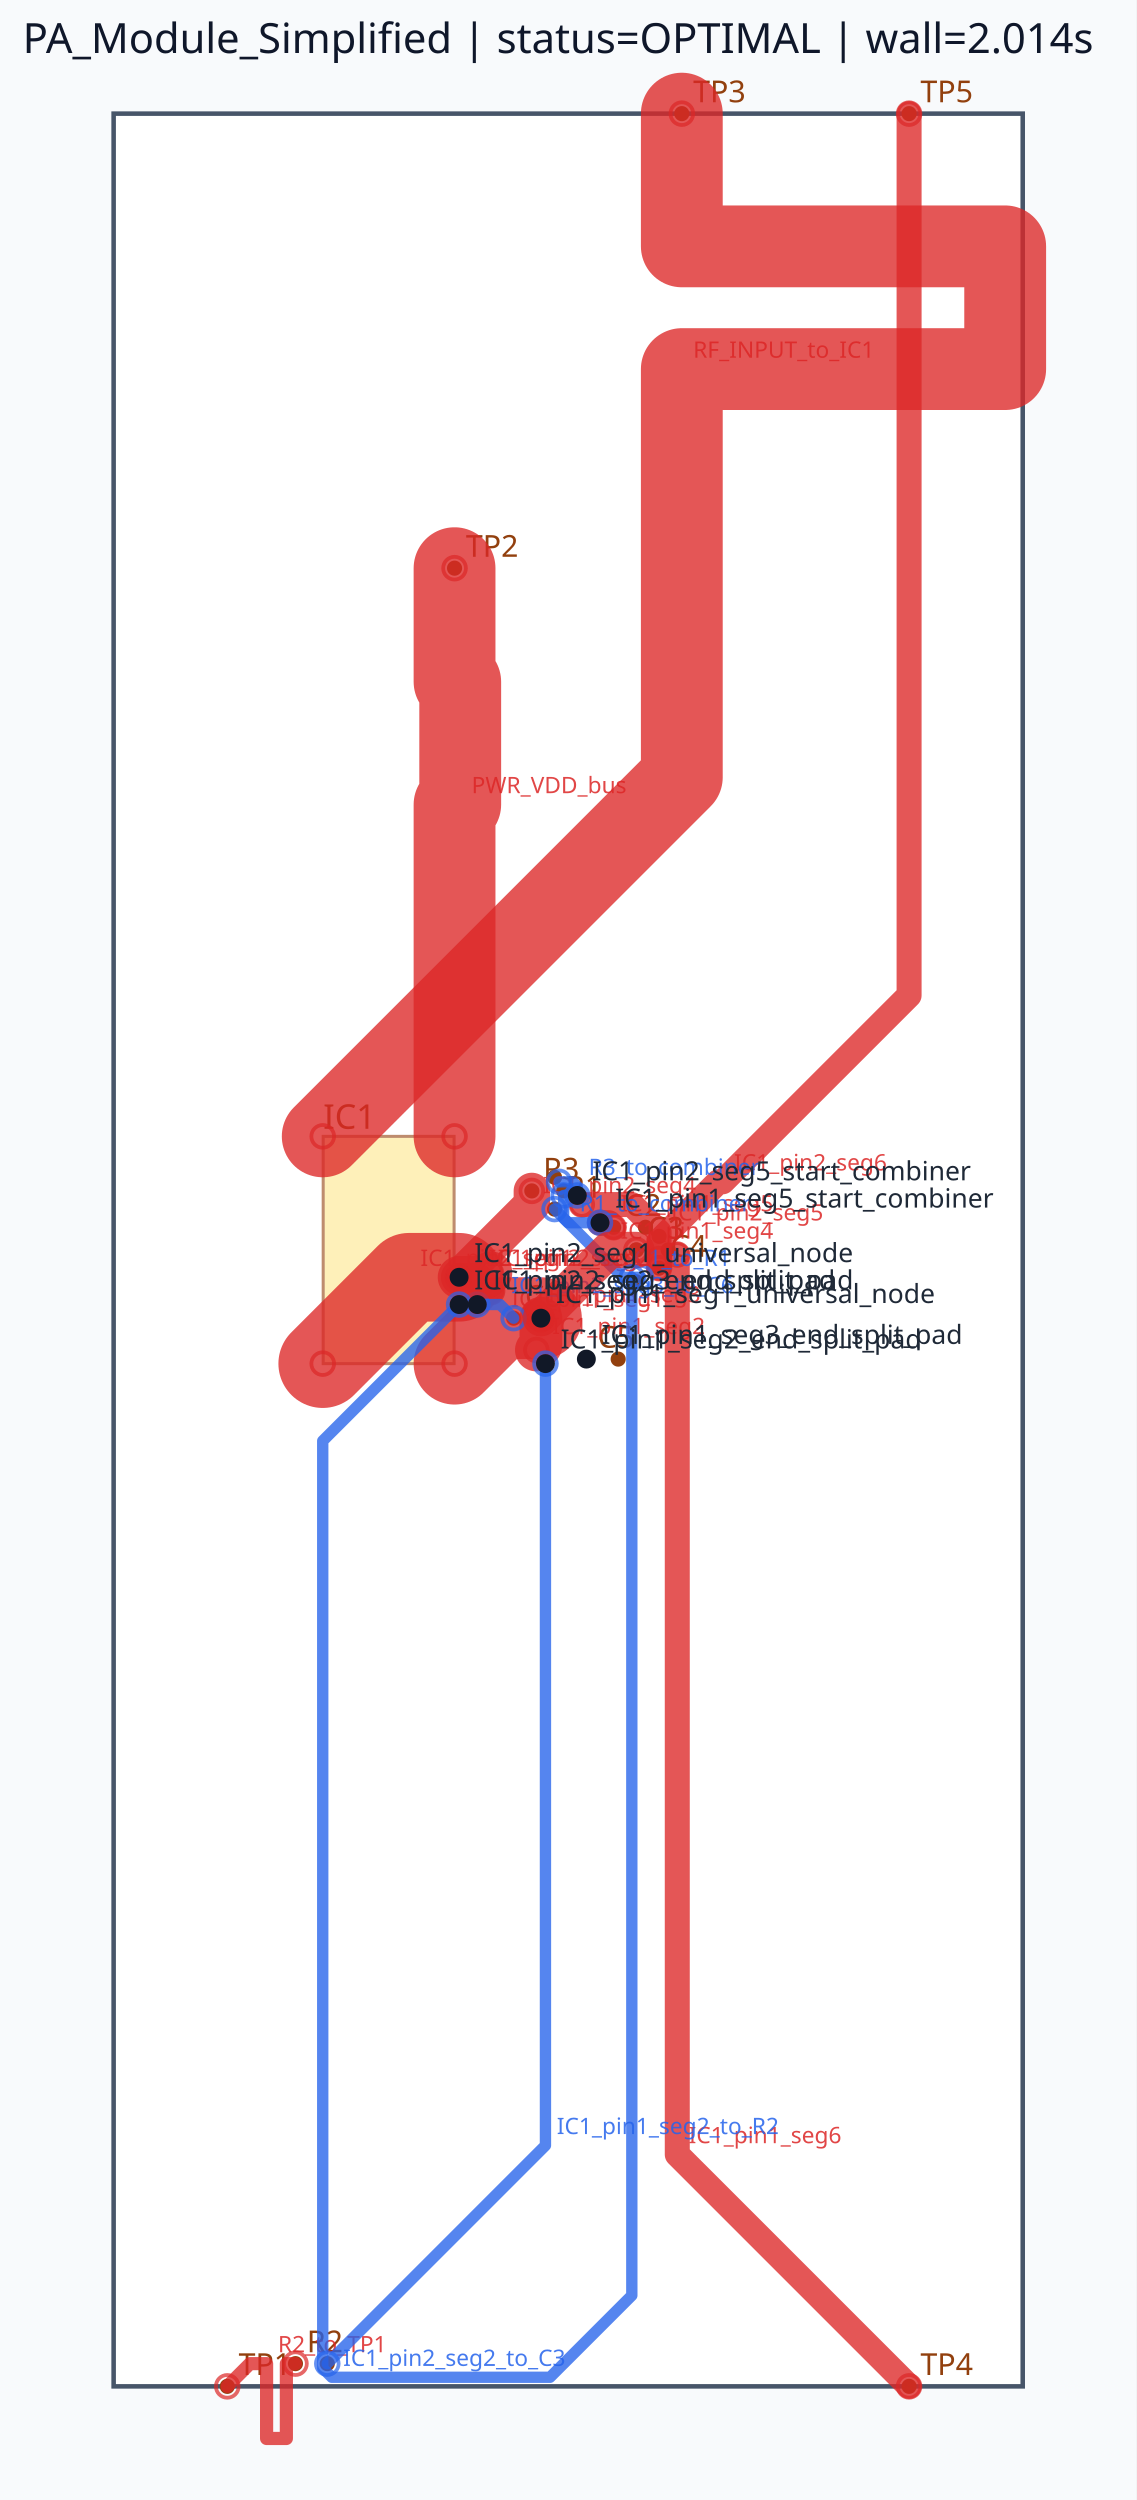
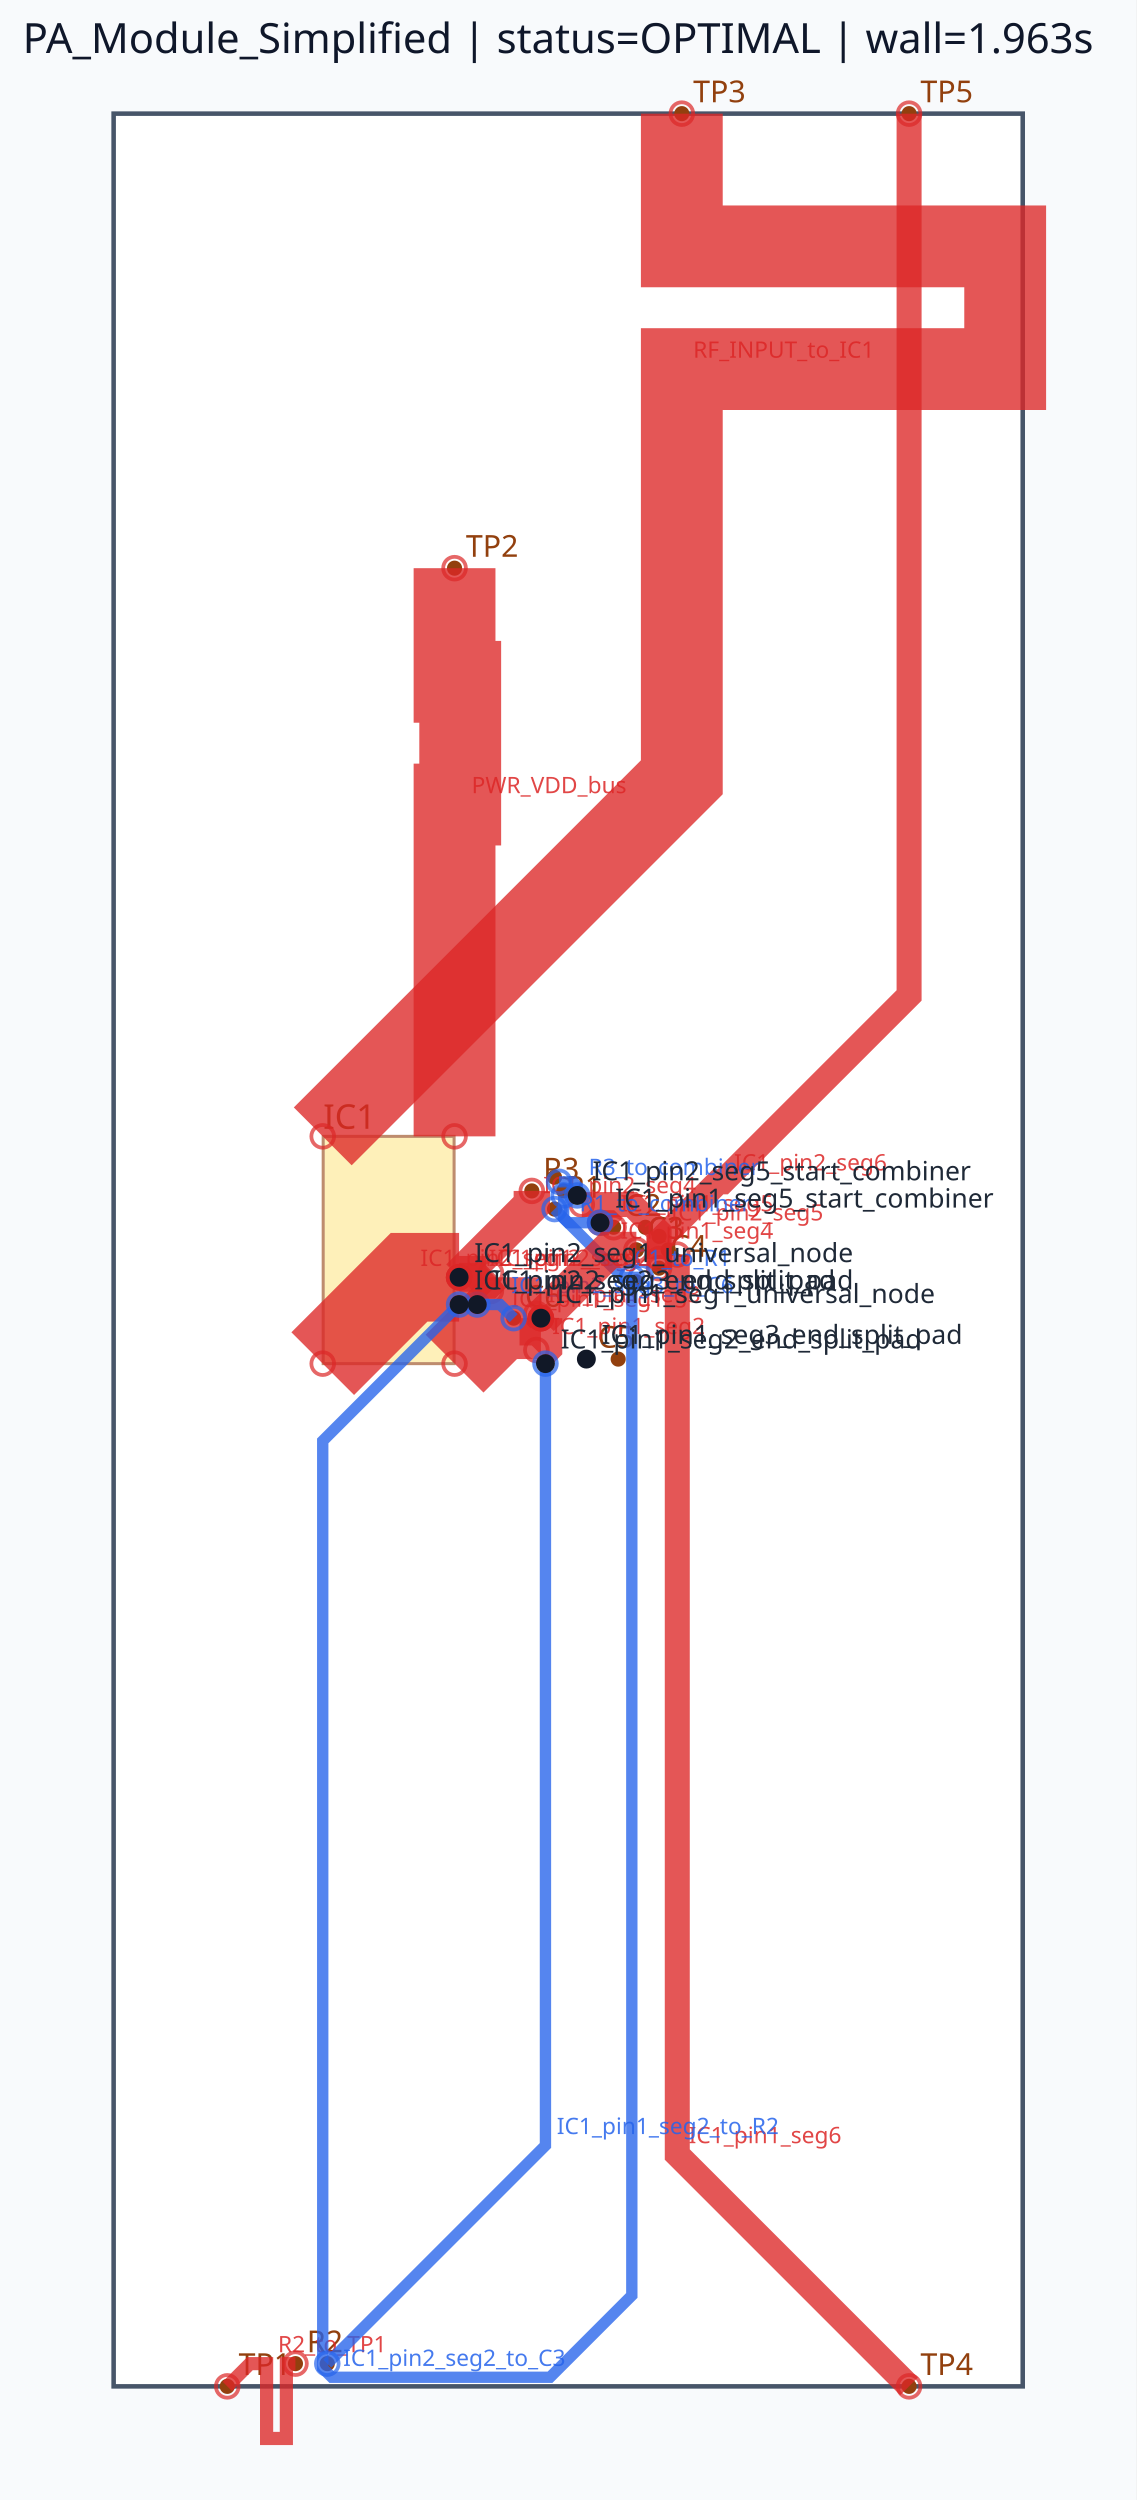
<svg xmlns="http://www.w3.org/2000/svg" viewBox="0 0 300.0 660.0" width="300.0" height="660.0">
  <rect x="0" y="0" width="100%" height="100%" fill="#f8fafc" />
  <rect x="30.00" y="30.00" width="240.00" height="600.00" fill="#ffffff" stroke="#475569" stroke-width="1.2" />
  <rect x="85.32" y="300.00" width="34.56" height="60.00" fill="#fde68a" stroke="#92400e" stroke-width="0.8" opacity="0.6" />
  <text x="85.32" y="298.00" font-family="sans-serif" font-size="9" fill="#92400e">IC1</text>
  <circle cx="60.00" cy="630.00" r="2" fill="#92400e" />
  <text x="63.00" y="627.00" font-family="sans-serif" font-size="8" fill="#92400e">TP1</text>
  <circle cx="120.00" cy="150.00" r="2" fill="#92400e" />
  <text x="123.00" y="147.00" font-family="sans-serif" font-size="8" fill="#92400e">TP2</text>
  <circle cx="180.00" cy="30.00" r="2" fill="#92400e" />
  <text x="183.00" y="27.00" font-family="sans-serif" font-size="8" fill="#92400e">TP3</text>
  <circle cx="240.00" cy="630.00" r="2" fill="#92400e" />
  <text x="243.00" y="627.00" font-family="sans-serif" font-size="8" fill="#92400e">TP4</text>
  <circle cx="240.00" cy="30.00" r="2" fill="#92400e" />
  <text x="243.00" y="27.00" font-family="sans-serif" font-size="8" fill="#92400e">TP5</text>
  <circle cx="168.00" cy="330.00" r="2" fill="#92400e" />
  <circle cx="168.00" cy="338.40" r="2" fill="#92400e" />
  <text x="171.00" y="327.00" font-family="sans-serif" font-size="8" fill="#92400e">C1</text>
  <circle cx="146.40" cy="319.20" r="2" fill="#92400e" />
  <circle cx="146.40" cy="310.80" r="2" fill="#92400e" />
  <text x="149.40" y="316.20" font-family="sans-serif" font-size="8" fill="#92400e">R1</text>
  <circle cx="162.00" cy="324.00" r="2" fill="#92400e" />
  <circle cx="170.40" cy="324.00" r="2" fill="#92400e" />
  <text x="165.00" y="321.00" font-family="sans-serif" font-size="8" fill="#92400e">C2</text>
  <circle cx="78.00" cy="624.00" r="2" fill="#92400e" />
  <circle cx="86.40" cy="624.00" r="2" fill="#92400e" />
  <text x="81.00" y="621.00" font-family="sans-serif" font-size="8" fill="#92400e">R2</text>
  <circle cx="168.00" cy="330.00" r="2" fill="#92400e" />
  <circle cx="176.40" cy="330.00" r="2" fill="#92400e" />
  <text x="171.00" y="327.00" font-family="sans-serif" font-size="8" fill="#92400e">C3</text>
  <circle cx="140.40" cy="314.40" r="2" fill="#92400e" />
  <circle cx="148.80" cy="314.40" r="2" fill="#92400e" />
  <text x="143.40" y="311.40" font-family="sans-serif" font-size="8" fill="#92400e">R3</text>
  <circle cx="174.00" cy="334.80" r="2" fill="#92400e" />
  <circle cx="174.00" cy="326.40" r="2" fill="#92400e" />
  <text x="177.00" y="331.80" font-family="sans-serif" font-size="8" fill="#92400e">C4</text>
  <circle cx="154.80" cy="358.80" r="2" fill="#92400e" />
  <circle cx="163.20" cy="358.80" r="2" fill="#92400e" />
  <text x="157.80" y="355.80" font-family="sans-serif" font-size="8" fill="#92400e">C5</text>
  <circle cx="144.00" cy="348.00" r="2" fill="#92400e" />
  <circle cx="135.60" cy="348.00" r="2" fill="#92400e" />
  <text x="138.60" y="345.00" font-family="sans-serif" font-size="8" fill="#92400e">C6</text>
-   <polyline points="85.20,360.00 108.00,337.20 121.20,337.20" fill="none" stroke="#dc2626" stroke-width="23.40" stroke-linecap="round" stroke-linejoin="round" opacity="0.78" />
+   <polyline points="85.20,360.00 108.00,337.20 121.20,337.20" fill="none" stroke="#dc2626" stroke-width="23.40" stroke-linecap="butt" stroke-linejoin="miter" opacity="0.78" />
  <circle cx="85.20" cy="360.00" r="3" fill="none" stroke="#dc2626" stroke-width="1.0" opacity="0.7" />
  <circle cx="121.20" cy="337.20" r="3" fill="none" stroke="#dc2626" stroke-width="1.0" opacity="0.7" />
  <text x="111.00" y="334.20" font-family="sans-serif" font-size="6" fill="#dc2626" opacity="0.85">IC1_pin2_seg1</text>
-   <polyline points="120.00,360.00 132.00,348.00 142.80,348.00" fill="none" stroke="#dc2626" stroke-width="21.60" stroke-linecap="round" stroke-linejoin="round" opacity="0.78" />
+   <polyline points="120.00,360.00 132.00,348.00 142.80,348.00" fill="none" stroke="#dc2626" stroke-width="21.60" stroke-linecap="butt" stroke-linejoin="miter" opacity="0.78" />
  <circle cx="120.00" cy="360.00" r="3" fill="none" stroke="#dc2626" stroke-width="1.0" opacity="0.7" />
  <circle cx="142.80" cy="348.00" r="3" fill="none" stroke="#dc2626" stroke-width="1.0" opacity="0.7" />
  <text x="135.00" y="345.00" font-family="sans-serif" font-size="6" fill="#dc2626" opacity="0.85">IC1_pin1_seg1</text>
-   <polyline points="121.20,337.20 140.40,318.00 140.40,314.40" fill="none" stroke="#dc2626" stroke-width="9.60" stroke-linecap="round" stroke-linejoin="round" opacity="0.78" />
+   <polyline points="121.20,337.20 140.40,318.00 140.40,314.40" fill="none" stroke="#dc2626" stroke-width="9.60" stroke-linecap="butt" stroke-linejoin="miter" opacity="0.78" />
  <circle cx="121.20" cy="337.20" r="3" fill="none" stroke="#dc2626" stroke-width="1.0" opacity="0.7" />
  <circle cx="140.40" cy="314.40" r="3" fill="none" stroke="#dc2626" stroke-width="1.0" opacity="0.7" />
  <text x="143.40" y="315.00" font-family="sans-serif" font-size="6" fill="#dc2626" opacity="0.85">IC1_pin2_seg4</text>
-   <polyline points="142.80,348.00 142.80,355.20 141.60,356.40" fill="none" stroke="#dc2626" stroke-width="11.28" stroke-linecap="round" stroke-linejoin="round" opacity="0.78" />
+   <polyline points="142.80,348.00 142.80,355.20 141.60,356.40" fill="none" stroke="#dc2626" stroke-width="11.28" stroke-linecap="butt" stroke-linejoin="miter" opacity="0.78" />
  <circle cx="142.80" cy="348.00" r="3" fill="none" stroke="#dc2626" stroke-width="1.0" opacity="0.7" />
  <circle cx="141.60" cy="356.40" r="3" fill="none" stroke="#dc2626" stroke-width="1.0" opacity="0.7" />
  <text x="145.80" y="352.20" font-family="sans-serif" font-size="6" fill="#dc2626" opacity="0.85">IC1_pin1_seg2</text>
-   <polyline points="158.40,322.80 160.80,322.80 162.00,324.00" fill="none" stroke="#dc2626" stroke-width="6.60" stroke-linecap="round" stroke-linejoin="round" opacity="0.78" />
+   <polyline points="158.40,322.80 160.80,322.80 162.00,324.00" fill="none" stroke="#dc2626" stroke-width="6.60" stroke-linecap="butt" stroke-linejoin="miter" opacity="0.78" />
  <circle cx="158.40" cy="322.80" r="3" fill="none" stroke="#dc2626" stroke-width="1.0" opacity="0.7" />
  <circle cx="162.00" cy="324.00" r="3" fill="none" stroke="#dc2626" stroke-width="1.0" opacity="0.7" />
  <text x="163.80" y="319.80" font-family="sans-serif" font-size="6" fill="#dc2626" opacity="0.85">IC1_pin1_seg5</text>
-   <polyline points="153.60,318.00 166.80,318.00 174.00,325.20 174.00,334.80" fill="none" stroke="#dc2626" stroke-width="6.60" stroke-linecap="round" stroke-linejoin="round" opacity="0.78" />
+   <polyline points="153.60,318.00 166.80,318.00 174.00,325.20 174.00,334.80" fill="none" stroke="#dc2626" stroke-width="6.60" stroke-linecap="butt" stroke-linejoin="miter" opacity="0.78" />
  <circle cx="153.60" cy="318.00" r="3" fill="none" stroke="#dc2626" stroke-width="1.0" opacity="0.7" />
  <circle cx="174.00" cy="334.80" r="3" fill="none" stroke="#dc2626" stroke-width="1.0" opacity="0.7" />
  <text x="177.00" y="322.20" font-family="sans-serif" font-size="6" fill="#dc2626" opacity="0.85">IC1_pin2_seg5</text>
-   <polyline points="142.80,348.00 141.60,346.80" fill="none" stroke="#dc2626" stroke-width="7.62" stroke-linecap="round" stroke-linejoin="round" opacity="0.78" />
+   <polyline points="142.80,348.00 141.60,346.80" fill="none" stroke="#dc2626" stroke-width="7.62" stroke-linecap="butt" stroke-linejoin="miter" opacity="0.78" />
  <circle cx="142.80" cy="348.00" r="3" fill="none" stroke="#dc2626" stroke-width="1.0" opacity="0.7" />
  <circle cx="141.60" cy="346.80" r="3" fill="none" stroke="#dc2626" stroke-width="1.0" opacity="0.7" />
  <text x="144.60" y="343.80" font-family="sans-serif" font-size="6" fill="#dc2626" opacity="0.85">IC1_pin1_seg3</text>
-   <polyline points="121.20,337.20 126.00,337.20 129.60,340.80" fill="none" stroke="#dc2626" stroke-width="7.62" stroke-linecap="round" stroke-linejoin="round" opacity="0.78" />
+   <polyline points="121.20,337.20 126.00,337.20 129.60,340.80" fill="none" stroke="#dc2626" stroke-width="7.62" stroke-linecap="butt" stroke-linejoin="miter" opacity="0.78" />
  <circle cx="121.20" cy="337.20" r="3" fill="none" stroke="#dc2626" stroke-width="1.0" opacity="0.7" />
  <circle cx="129.60" cy="340.80" r="3" fill="none" stroke="#dc2626" stroke-width="1.0" opacity="0.7" />
  <text x="129.00" y="334.20" font-family="sans-serif" font-size="6" fill="#dc2626" opacity="0.85">IC1_pin2_seg3</text>
-   <polyline points="180.00,30.00 180.00,65.04 265.37,65.04 265.37,97.44 180.00,97.44 180.00,170.16 180.00,205.20 85.20,300.00" fill="none" stroke="#dc2626" stroke-width="21.60" stroke-linecap="round" stroke-linejoin="round" opacity="0.78" />
+   <polyline points="180.00,30.00 180.00,65.04 265.37,65.04 265.37,97.44 180.00,97.44 180.00,170.16 180.00,205.20 85.20,300.00" fill="none" stroke="#dc2626" stroke-width="21.60" stroke-linecap="butt" stroke-linejoin="miter" opacity="0.78" />
  <circle cx="180.00" cy="30.00" r="3" fill="none" stroke="#dc2626" stroke-width="1.0" opacity="0.7" />
  <circle cx="85.20" cy="300.00" r="3" fill="none" stroke="#dc2626" stroke-width="1.0" opacity="0.7" />
  <text x="183.00" y="94.44" font-family="sans-serif" font-size="6" fill="#dc2626" opacity="0.85">RF_INPUT_to_IC1</text>
-   <polyline points="120.00,150.00 120.00,180.00 121.50,180.00 121.50,212.40 120.00,212.40 120.00,270.00 120.00,300.00" fill="none" stroke="#dc2626" stroke-width="21.60" stroke-linecap="round" stroke-linejoin="round" opacity="0.78" />
+   <polyline points="120.00,150.00 120.00,180.00 121.50,180.00 121.50,212.40 120.00,212.40 120.00,270.00 120.00,300.00" fill="none" stroke="#dc2626" stroke-width="21.60" stroke-linecap="butt" stroke-linejoin="miter" opacity="0.78" />
  <circle cx="120.00" cy="150.00" r="3" fill="none" stroke="#dc2626" stroke-width="1.0" opacity="0.7" />
  <circle cx="120.00" cy="300.00" r="3" fill="none" stroke="#dc2626" stroke-width="1.0" opacity="0.7" />
  <text x="124.50" y="209.40" font-family="sans-serif" font-size="6" fill="#dc2626" opacity="0.85">PWR_VDD_bus</text>
-   <polyline points="178.80,331.20 178.80,568.80 240.00,630.00" fill="none" stroke="#dc2626" stroke-width="6.60" stroke-linecap="round" stroke-linejoin="round" opacity="0.78" />
+   <polyline points="178.80,331.20 178.80,568.80 240.00,630.00" fill="none" stroke="#dc2626" stroke-width="6.60" stroke-linecap="butt" stroke-linejoin="miter" opacity="0.78" />
  <circle cx="178.80" cy="331.20" r="3" fill="none" stroke="#dc2626" stroke-width="1.0" opacity="0.7" />
  <circle cx="240.00" cy="630.00" r="3" fill="none" stroke="#dc2626" stroke-width="1.0" opacity="0.7" />
  <text x="181.80" y="565.80" font-family="sans-serif" font-size="6" fill="#dc2626" opacity="0.85">IC1_pin1_seg6</text>
-   <polyline points="174.00,332.40 174.00,327.60 189.60,312.00 190.80,312.00 240.00,262.80 240.00,30.00" fill="none" stroke="#dc2626" stroke-width="6.60" stroke-linecap="round" stroke-linejoin="round" opacity="0.78" />
+   <polyline points="174.00,332.40 174.00,327.60 189.60,312.00 190.80,312.00 240.00,262.80 240.00,30.00" fill="none" stroke="#dc2626" stroke-width="6.60" stroke-linecap="butt" stroke-linejoin="miter" opacity="0.78" />
  <circle cx="174.00" cy="332.40" r="3" fill="none" stroke="#dc2626" stroke-width="1.0" opacity="0.7" />
  <circle cx="240.00" cy="30.00" r="3" fill="none" stroke="#dc2626" stroke-width="1.0" opacity="0.7" />
  <text x="193.80" y="309.00" font-family="sans-serif" font-size="6" fill="#dc2626" opacity="0.85">IC1_pin2_seg6</text>
-   <polyline points="78.00,624.00 75.60,624.00 75.60,643.76 70.38,643.76 70.38,624.00 68.40,624.00 66.00,624.00 60.00,630.00" fill="none" stroke="#dc2626" stroke-width="3.48" stroke-linecap="round" stroke-linejoin="round" opacity="0.78" />
+   <polyline points="78.00,624.00 75.60,624.00 75.60,643.76 70.38,643.76 70.38,624.00 68.40,624.00 66.00,624.00 60.00,630.00" fill="none" stroke="#dc2626" stroke-width="3.48" stroke-linecap="butt" stroke-linejoin="miter" opacity="0.78" />
  <circle cx="78.00" cy="624.00" r="3" fill="none" stroke="#dc2626" stroke-width="1.0" opacity="0.7" />
  <circle cx="60.00" cy="630.00" r="3" fill="none" stroke="#dc2626" stroke-width="1.0" opacity="0.7" />
  <text x="73.38" y="621.00" font-family="sans-serif" font-size="6" fill="#dc2626" opacity="0.85">R2_to_TP1</text>
-   <polyline points="144.00,360.00 144.00,566.40 86.40,624.00" fill="none" stroke="#2563eb" stroke-width="3.00" stroke-linecap="round" stroke-linejoin="round" opacity="0.78" />
+   <polyline points="144.00,360.00 144.00,566.40 86.40,624.00" fill="none" stroke="#2563eb" stroke-width="3.00" stroke-linecap="butt" stroke-linejoin="miter" opacity="0.78" />
  <circle cx="144.00" cy="360.00" r="3" fill="none" stroke="#2563eb" stroke-width="1.0" opacity="0.7" />
  <circle cx="86.40" cy="624.00" r="3" fill="none" stroke="#2563eb" stroke-width="1.0" opacity="0.7" />
  <text x="147.00" y="563.40" font-family="sans-serif" font-size="6" fill="#2563eb" opacity="0.85">IC1_pin1_seg2_to_R2</text>
-   <polyline points="169.20,337.20 164.40,337.20 146.40,319.20" fill="none" stroke="#2563eb" stroke-width="3.00" stroke-linecap="round" stroke-linejoin="round" opacity="0.78" />
+   <polyline points="169.20,337.20 164.40,337.20 146.40,319.20" fill="none" stroke="#2563eb" stroke-width="3.00" stroke-linecap="butt" stroke-linejoin="miter" opacity="0.78" />
  <circle cx="169.20" cy="337.20" r="3" fill="none" stroke="#2563eb" stroke-width="1.0" opacity="0.7" />
  <circle cx="146.40" cy="319.20" r="3" fill="none" stroke="#2563eb" stroke-width="1.0" opacity="0.7" />
  <text x="167.40" y="334.20" font-family="sans-serif" font-size="6" fill="#2563eb" opacity="0.85">C1_to_R1</text>
-   <polyline points="148.80,315.60 148.80,321.60 150.00,322.80 158.40,322.80" fill="none" stroke="#2563eb" stroke-width="3.00" stroke-linecap="round" stroke-linejoin="round" opacity="0.78" />
+   <polyline points="148.80,315.60 148.80,321.60 150.00,322.80 158.40,322.80" fill="none" stroke="#2563eb" stroke-width="3.00" stroke-linecap="butt" stroke-linejoin="miter" opacity="0.78" />
  <circle cx="148.80" cy="315.60" r="3" fill="none" stroke="#2563eb" stroke-width="1.0" opacity="0.7" />
  <circle cx="158.40" cy="322.80" r="3" fill="none" stroke="#2563eb" stroke-width="1.0" opacity="0.7" />
  <text x="153.00" y="319.80" font-family="sans-serif" font-size="6" fill="#2563eb" opacity="0.85">R1_to_combiner</text>
-   <polyline points="147.60,312.00 151.20,312.00 152.40,313.20 152.40,315.60" fill="none" stroke="#2563eb" stroke-width="3.00" stroke-linecap="round" stroke-linejoin="round" opacity="0.78" />
+   <polyline points="147.60,312.00 151.20,312.00 152.40,313.20 152.40,315.60" fill="none" stroke="#2563eb" stroke-width="3.00" stroke-linecap="butt" stroke-linejoin="miter" opacity="0.78" />
  <circle cx="147.60" cy="312.00" r="3" fill="none" stroke="#2563eb" stroke-width="1.0" opacity="0.7" />
  <circle cx="152.40" cy="315.60" r="3" fill="none" stroke="#2563eb" stroke-width="1.0" opacity="0.7" />
  <text x="155.40" y="310.20" font-family="sans-serif" font-size="6" fill="#2563eb" opacity="0.85">R3_to_combiner</text>
-   <polyline points="126.00,344.40 132.00,344.40 135.60,348.00" fill="none" stroke="#2563eb" stroke-width="3.00" stroke-linecap="round" stroke-linejoin="round" opacity="0.78" />
+   <polyline points="126.00,344.40 132.00,344.40 135.60,348.00" fill="none" stroke="#2563eb" stroke-width="3.00" stroke-linecap="butt" stroke-linejoin="miter" opacity="0.78" />
  <circle cx="126.00" cy="344.40" r="3" fill="none" stroke="#2563eb" stroke-width="1.0" opacity="0.7" />
  <circle cx="135.60" cy="348.00" r="3" fill="none" stroke="#2563eb" stroke-width="1.0" opacity="0.7" />
  <text x="135.00" y="341.40" font-family="sans-serif" font-size="6" fill="#2563eb" opacity="0.85">IC1_pin2_seg3_to_C6</text>
-   <polyline points="142.80,348.00 160.80,330.00 168.00,330.00" fill="none" stroke="#dc2626" stroke-width="9.60" stroke-linecap="round" stroke-linejoin="round" opacity="0.78" />
+   <polyline points="142.80,348.00 160.80,330.00 168.00,330.00" fill="none" stroke="#dc2626" stroke-width="9.60" stroke-linecap="butt" stroke-linejoin="miter" opacity="0.78" />
  <circle cx="142.80" cy="348.00" r="3" fill="none" stroke="#dc2626" stroke-width="1.0" opacity="0.7" />
  <circle cx="168.00" cy="330.00" r="3" fill="none" stroke="#dc2626" stroke-width="1.0" opacity="0.7" />
  <text x="163.80" y="327.00" font-family="sans-serif" font-size="6" fill="#dc2626" opacity="0.85">IC1_pin1_seg4</text>
-   <polyline points="121.20,337.20 128.40,337.20 129.60,336.00" fill="none" stroke="#dc2626" stroke-width="11.28" stroke-linecap="round" stroke-linejoin="round" opacity="0.78" />
+   <polyline points="121.20,337.20 128.40,337.20 129.60,336.00" fill="none" stroke="#dc2626" stroke-width="11.28" stroke-linecap="butt" stroke-linejoin="miter" opacity="0.78" />
  <circle cx="121.20" cy="337.20" r="3" fill="none" stroke="#dc2626" stroke-width="1.0" opacity="0.7" />
  <circle cx="129.60" cy="336.00" r="3" fill="none" stroke="#dc2626" stroke-width="1.0" opacity="0.7" />
  <text x="131.40" y="334.20" font-family="sans-serif" font-size="6" fill="#dc2626" opacity="0.85">IC1_pin2_seg2</text>
-   <polyline points="121.20,344.40 85.20,380.40 85.20,625.20 87.60,627.60 145.20,627.60 166.80,606.00 166.80,337.20" fill="none" stroke="#2563eb" stroke-width="3.00" stroke-linecap="round" stroke-linejoin="round" opacity="0.78" />
+   <polyline points="121.20,344.40 85.20,380.40 85.20,625.20 87.60,627.60 145.20,627.60 166.80,606.00 166.80,337.20" fill="none" stroke="#2563eb" stroke-width="3.00" stroke-linecap="butt" stroke-linejoin="miter" opacity="0.78" />
  <circle cx="121.20" cy="344.40" r="3" fill="none" stroke="#2563eb" stroke-width="1.0" opacity="0.7" />
  <circle cx="166.80" cy="337.20" r="3" fill="none" stroke="#2563eb" stroke-width="1.0" opacity="0.7" />
  <text x="90.60" y="624.60" font-family="sans-serif" font-size="6" fill="#2563eb" opacity="0.85">IC1_pin2_seg2_to_C3</text>
  <circle cx="142.80" cy="348.00" r="2.5" fill="#111827" />
  <text x="146.80" y="344.00" font-family="sans-serif" font-size="7" fill="#1f2937">IC1_pin1_seg1_universal_node</text>
  <circle cx="144.00" cy="360.00" r="2.5" fill="#111827" />
  <text x="148.00" y="356.00" font-family="sans-serif" font-size="7" fill="#1f2937">IC1_pin1_seg2_end_split_pad</text>
  <circle cx="154.80" cy="358.80" r="2.5" fill="#111827" />
  <text x="158.80" y="354.80" font-family="sans-serif" font-size="7" fill="#1f2937">IC1_pin1_seg3_end_split_pad</text>
  <circle cx="158.40" cy="322.80" r="2.5" fill="#111827" />
  <text x="162.40" y="318.80" font-family="sans-serif" font-size="7" fill="#1f2937">IC1_pin1_seg5_start_combiner</text>
  <circle cx="121.20" cy="337.20" r="2.5" fill="#111827" />
  <text x="125.20" y="333.20" font-family="sans-serif" font-size="7" fill="#1f2937">IC1_pin2_seg1_universal_node</text>
  <circle cx="121.20" cy="344.40" r="2.5" fill="#111827" />
  <text x="125.20" y="340.40" font-family="sans-serif" font-size="7" fill="#1f2937">IC1_pin2_seg2_end_split_pad</text>
  <circle cx="126.00" cy="344.40" r="2.5" fill="#111827" />
  <text x="130.00" y="340.40" font-family="sans-serif" font-size="7" fill="#1f2937">IC1_pin2_seg3_end_split_pad</text>
  <circle cx="152.40" cy="315.60" r="2.5" fill="#111827" />
  <text x="156.40" y="311.60" font-family="sans-serif" font-size="7" fill="#1f2937">IC1_pin2_seg5_start_combiner</text>
-   <text x="6" y="14" font-family="sans-serif" font-size="11" fill="#0f172a">PA_Module_Simplified | status=OPTIMAL | wall=2.014s</text>
+   <text x="6" y="14" font-family="sans-serif" font-size="11" fill="#0f172a">PA_Module_Simplified | status=OPTIMAL | wall=1.963s</text>
</svg>
